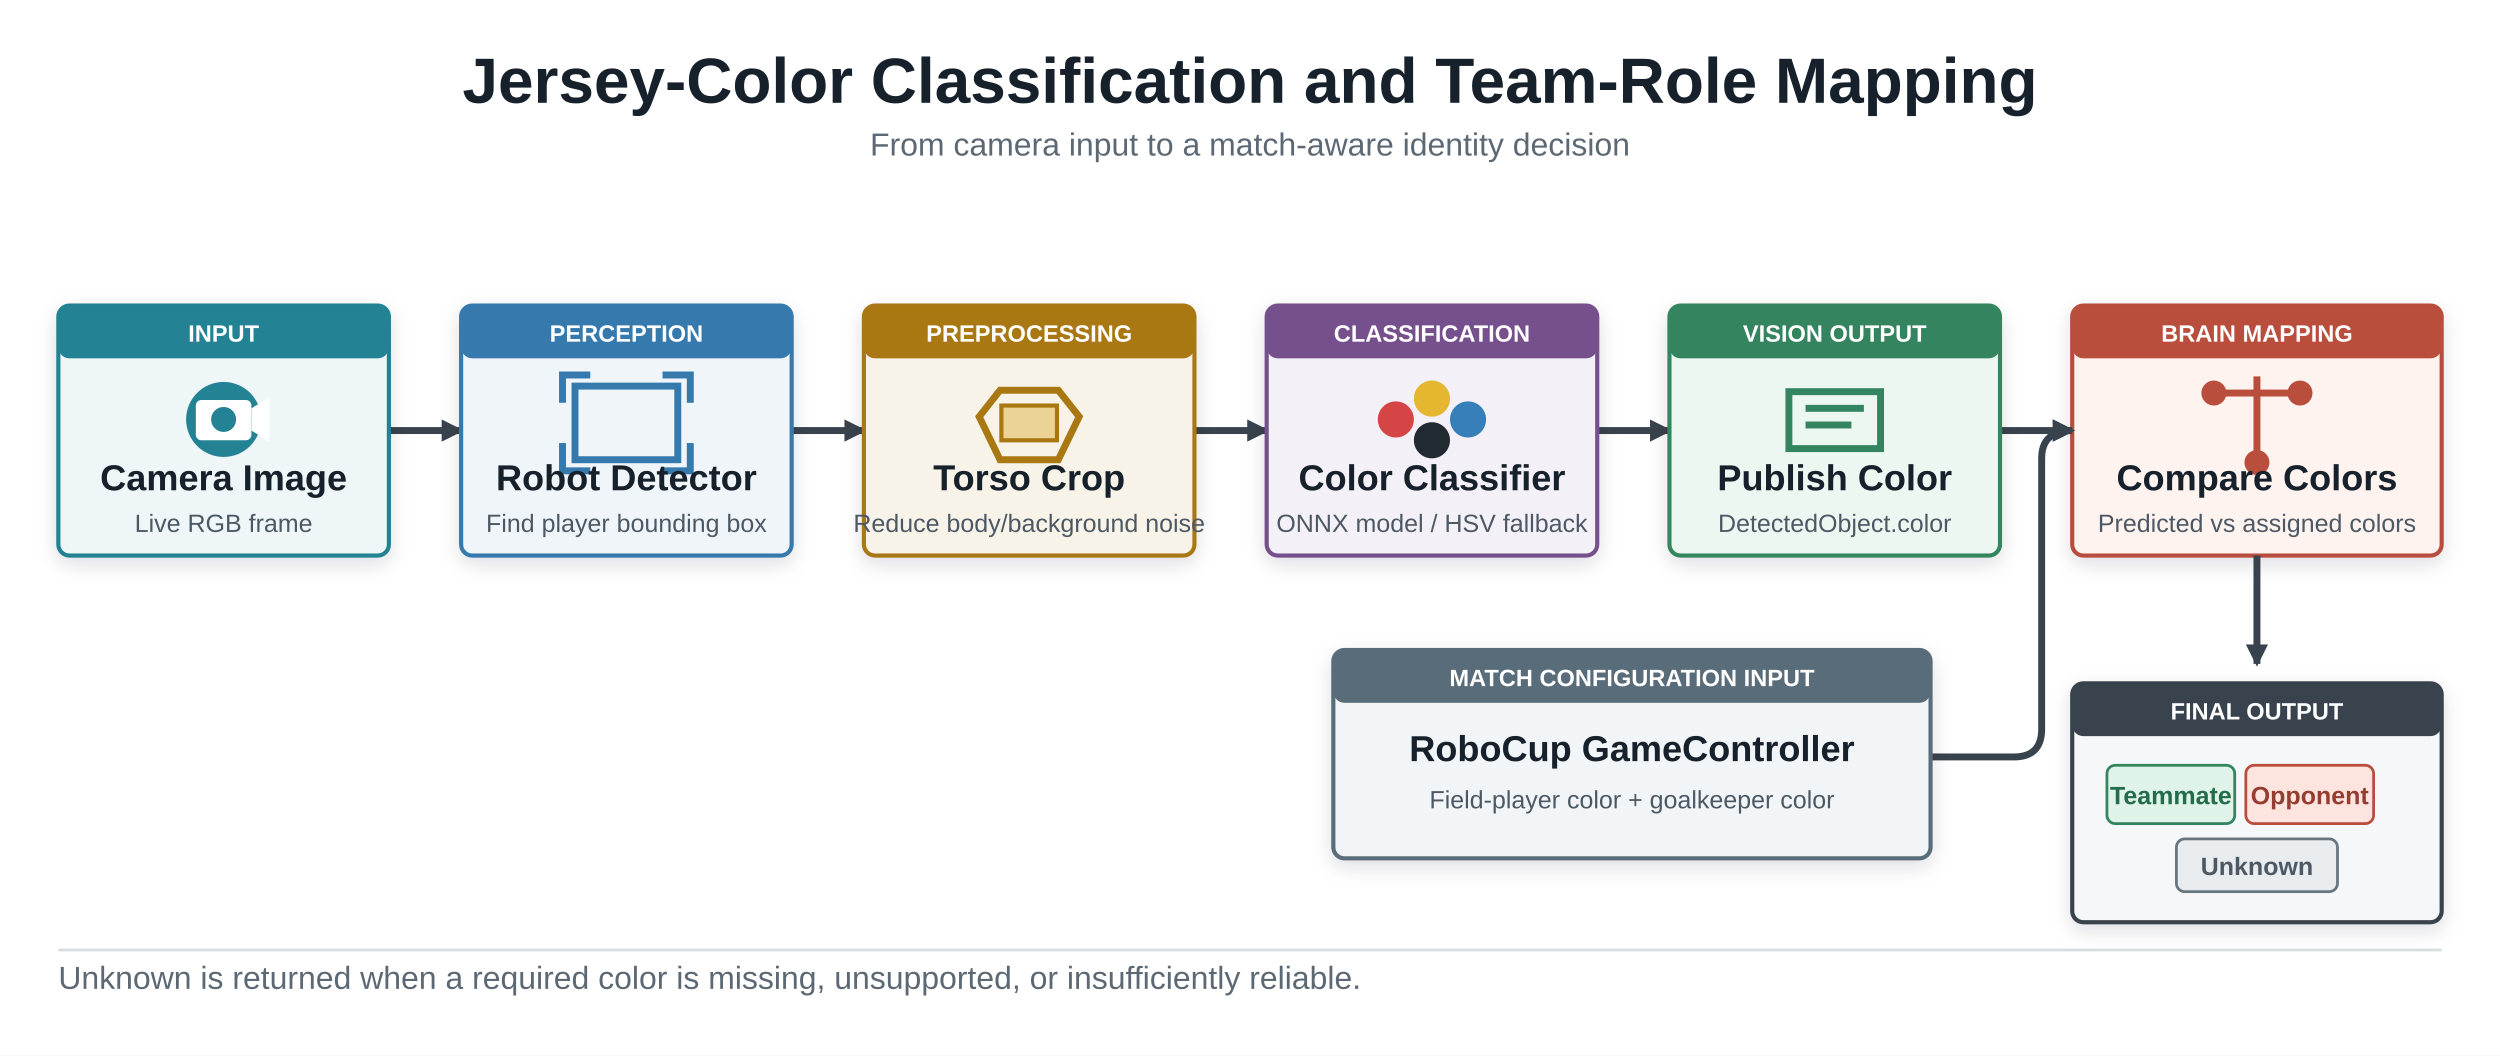
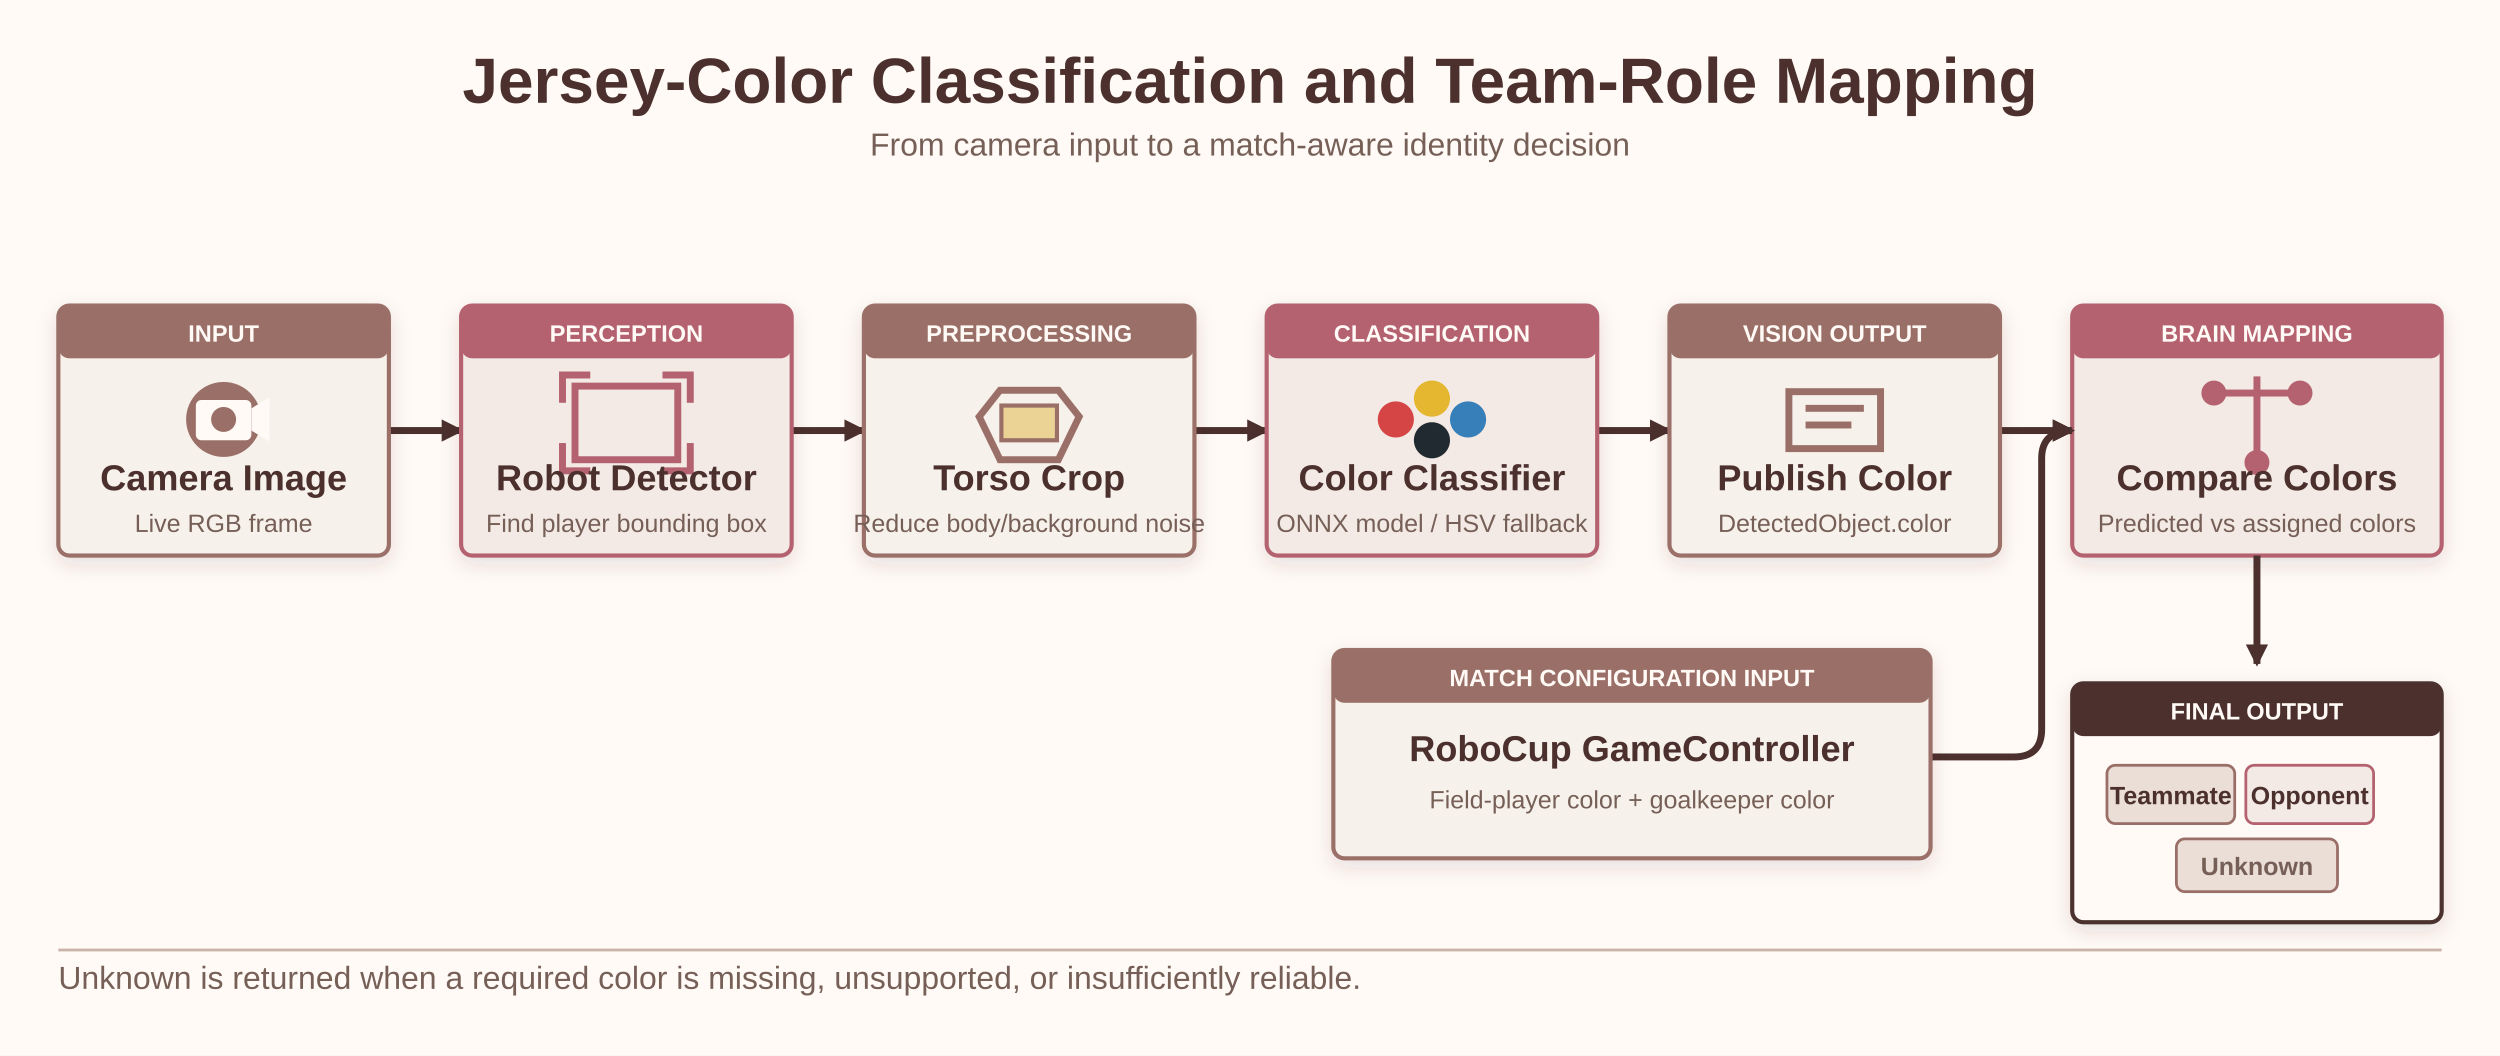
<svg xmlns="http://www.w3.org/2000/svg" width="1800" height="760" viewBox="0 0 1800 760" role="img" aria-labelledby="title desc">
  <defs>
    <marker id="arrow" markerWidth="16" markerHeight="16" refX="14" refY="8" orient="auto" markerUnits="userSpaceOnUse">
-       <path d="M 0 0 L 16 8 L 0 16 z" fill="#39434d" />
+       <path d="M 0 0 L 16 8 L 0 16 z" fill="#4b302d" />
    </marker>
    <filter id="shadow" x="-10%" y="-15%" width="120%" height="140%">
-       <feDropShadow dx="0" dy="5" stdDeviation="7" flood-color="#18212a" flood-opacity="0.13" />
+       <feDropShadow dx="0" dy="5" stdDeviation="7" flood-color="#4b302d" flood-opacity="0.13" />
    </filter>
    <style>
-       .title { font: 700 46px Arial, Helvetica, sans-serif; fill: #17212b; }
-       .subtitle { font: 400 23px Arial, Helvetica, sans-serif; fill: #5c6873; }
-       .label { font: 700 26px Arial, Helvetica, sans-serif; fill: #17212b; text-anchor: middle; }
-       .small { font: 400 18px Arial, Helvetica, sans-serif; fill: #4c5964; text-anchor: middle; }
-       .stage { font: 700 17px Arial, Helvetica, sans-serif; fill: #ffffff; text-anchor: middle; letter-spacing: 0; }
-       .arrow { stroke: #39434d; stroke-width: 5; fill: none; marker-end: url(#arrow); }
+       .title { font: 700 46px Arial, Helvetica, sans-serif; fill: #4b302d; }
+       .subtitle { font: 400 23px Arial, Helvetica, sans-serif; fill: #765f57; }
+       .label { font: 700 26px Arial, Helvetica, sans-serif; fill: #4b302d; text-anchor: middle; }
+       .small { font: 400 18px Arial, Helvetica, sans-serif; fill: #765f57; text-anchor: middle; }
+       .stage { font: 700 17px Arial, Helvetica, sans-serif; fill: #fffaf6; text-anchor: middle; letter-spacing: 0; }
+       .arrow { stroke: #4b302d; stroke-width: 5; fill: none; marker-end: url(#arrow); }
      .box { stroke-width: 3; rx: 8; filter: url(#shadow); }
    </style>
  </defs>
-   <rect width="1800" height="760" fill="#ffffff" />
+   <rect width="1800" height="760" fill="#fffaf6" />
  <text x="900" y="74" class="title" text-anchor="middle">Jersey-Color Classification and Team-Role Mapping</text>
  <text x="900" y="112" class="subtitle" text-anchor="middle">From camera input to a match-aware identity decision</text>
  <path class="arrow" d="M 280 310 H 332" />
  <path class="arrow" d="M 570 310 H 622" />
  <path class="arrow" d="M 860 310 H 912" />
  <path class="arrow" d="M 1150 310 H 1202" />
  <path class="arrow" d="M 1440 310 H 1492" />
-   <rect x="42" y="220" width="238" height="180" class="box" fill="#eef6f8" stroke="#238293" />
-   <rect x="42" y="220" width="238" height="38" rx="8" fill="#238293" />
+   <rect x="42" y="220" width="238" height="180" class="box" fill="#f7f1eb" stroke="#9a6f67" />
+   <rect x="42" y="220" width="238" height="38" rx="8" fill="#9a6f67" />
  <text x="161" y="246" class="stage">INPUT</text>
-   <circle cx="161" cy="302" r="27" fill="#238293" />
-   <rect x="141" y="288" width="40" height="29" rx="4" fill="#ffffff" />
-   <circle cx="161" cy="302" r="9" fill="#238293" />
-   <path d="M 181 294 L 194 286 V 318 L 181 310 Z" fill="#ffffff" />
+   <circle cx="161" cy="302" r="27" fill="#9a6f67" />
+   <rect x="141" y="288" width="40" height="29" rx="4" fill="#fffaf6" />
+   <circle cx="161" cy="302" r="9" fill="#9a6f67" />
+   <path d="M 181 294 L 194 286 V 318 L 181 310 Z" fill="#fffaf6" />
  <text x="161" y="353" class="label">Camera Image</text>
  <text x="161" y="383" class="small">Live RGB frame</text>
-   <rect x="332" y="220" width="238" height="180" class="box" fill="#f0f5fa" stroke="#3679ad" />
-   <rect x="332" y="220" width="238" height="38" rx="8" fill="#3679ad" />
+   <rect x="332" y="220" width="238" height="180" class="box" fill="#f3eae5" stroke="#b56270" />
+   <rect x="332" y="220" width="238" height="38" rx="8" fill="#b56270" />
  <text x="451" y="246" class="stage">PERCEPTION</text>
-   <rect x="414" y="278" width="74" height="53" fill="none" stroke="#3679ad" stroke-width="5" />
-   <path d="M 405 290 V 270 H 425 M 477 270 H 497 V 290 M 405 319 V 339 H 425 M 477 339 H 497 V 319" fill="none" stroke="#3679ad" stroke-width="5" />
+   <rect x="414" y="278" width="74" height="53" fill="none" stroke="#b56270" stroke-width="5" />
+   <path d="M 405 290 V 270 H 425 M 477 270 H 497 V 290 M 405 319 V 339 H 425 M 477 339 H 497 V 319" fill="none" stroke="#b56270" stroke-width="5" />
  <text x="451" y="353" class="label">Robot Detector</text>
  <text x="451" y="383" class="small">Find player bounding box</text>
-   <rect x="622" y="220" width="238" height="180" class="box" fill="#f7f3e8" stroke="#a97813" />
-   <rect x="622" y="220" width="238" height="38" rx="8" fill="#a97813" />
+   <rect x="622" y="220" width="238" height="180" class="box" fill="#f7f1eb" stroke="#9a6f67" />
+   <rect x="622" y="220" width="238" height="38" rx="8" fill="#9a6f67" />
  <text x="741" y="246" class="stage">PREPROCESSING</text>
-   <path d="M 720 281 H 762 L 777 300 L 762 331 H 720 L 705 300 Z" fill="none" stroke="#a97813" stroke-width="5" />
-   <rect x="721" y="292" width="40" height="25" fill="#ead394" stroke="#a97813" stroke-width="3" />
+   <path d="M 720 281 H 762 L 777 300 L 762 331 H 720 L 705 300 Z" fill="none" stroke="#9a6f67" stroke-width="5" />
+   <rect x="721" y="292" width="40" height="25" fill="#ead394" stroke="#9a6f67" stroke-width="3" />
  <text x="741" y="353" class="label">Torso Crop</text>
  <text x="741" y="383" class="small">Reduce body/background noise</text>
-   <rect x="912" y="220" width="238" height="180" class="box" fill="#f4f0f7" stroke="#76508d" />
-   <rect x="912" y="220" width="238" height="38" rx="8" fill="#76508d" />
+   <rect x="912" y="220" width="238" height="180" class="box" fill="#f3eae5" stroke="#b56270" />
+   <rect x="912" y="220" width="238" height="38" rx="8" fill="#b56270" />
  <text x="1031" y="246" class="stage">CLASSIFICATION</text>
  <circle cx="1005" cy="302" r="13" fill="#d64545" />
  <circle cx="1031" cy="287" r="13" fill="#e5b62f" />
  <circle cx="1057" cy="302" r="13" fill="#377fb8" />
  <circle cx="1031" cy="317" r="13" fill="#222a31" />
  <text x="1031" y="353" class="label">Color Classifier</text>
  <text x="1031" y="383" class="small">ONNX model / HSV fallback</text>
-   <rect x="1202" y="220" width="238" height="180" class="box" fill="#edf7f2" stroke="#34855f" />
-   <rect x="1202" y="220" width="238" height="38" rx="8" fill="#34855f" />
+   <rect x="1202" y="220" width="238" height="180" class="box" fill="#f7f1eb" stroke="#9a6f67" />
+   <rect x="1202" y="220" width="238" height="38" rx="8" fill="#9a6f67" />
  <text x="1321" y="246" class="stage">VISION OUTPUT</text>
-   <path d="M 1288 282 H 1354 V 323 H 1288 Z M 1300 294 H 1342 M 1300 306 H 1333" fill="none" stroke="#34855f" stroke-width="5" />
+   <path d="M 1288 282 H 1354 V 323 H 1288 Z M 1300 294 H 1342 M 1300 306 H 1333" fill="none" stroke="#9a6f67" stroke-width="5" />
  <text x="1321" y="353" class="label">Publish Color</text>
  <text x="1321" y="383" class="small">DetectedObject.color</text>
-   <rect x="1492" y="220" width="266" height="180" class="box" fill="#fff3f0" stroke="#b94e3d" />
-   <rect x="1492" y="220" width="266" height="38" rx="8" fill="#b94e3d" />
+   <rect x="1492" y="220" width="266" height="180" class="box" fill="#f3eae5" stroke="#b56270" />
+   <rect x="1492" y="220" width="266" height="38" rx="8" fill="#b56270" />
  <text x="1625" y="246" class="stage">BRAIN MAPPING</text>
-   <path d="M 1594 283 H 1656 M 1625 271 V 333" stroke="#b94e3d" stroke-width="5" />
-   <circle cx="1594" cy="283" r="9" fill="#b94e3d" />
-   <circle cx="1656" cy="283" r="9" fill="#b94e3d" />
-   <circle cx="1625" cy="333" r="9" fill="#b94e3d" />
+   <path d="M 1594 283 H 1656 M 1625 271 V 333" stroke="#b56270" stroke-width="5" />
+   <circle cx="1594" cy="283" r="9" fill="#b56270" />
+   <circle cx="1656" cy="283" r="9" fill="#b56270" />
+   <circle cx="1625" cy="333" r="9" fill="#b56270" />
  <text x="1625" y="353" class="label">Compare Colors</text>
  <text x="1625" y="383" class="small">Predicted vs assigned colors</text>
  <path class="arrow" d="M 1390 545 H 1450 Q 1470 545 1470 525 V 330 Q 1470 310 1492 310" />
-   <rect x="960" y="468" width="430" height="150" class="box" fill="#f1f5f7" stroke="#596c79" />
-   <rect x="960" y="468" width="430" height="38" rx="8" fill="#596c79" />
+   <rect x="960" y="468" width="430" height="150" class="box" fill="#f7f1eb" stroke="#9a6f67" />
+   <rect x="960" y="468" width="430" height="38" rx="8" fill="#9a6f67" />
  <text x="1175" y="494" class="stage">MATCH CONFIGURATION INPUT</text>
  <text x="1175" y="548" class="label">RoboCup GameController</text>
  <text x="1175" y="582" class="small">Field-player color + goalkeeper color</text>
  <path class="arrow" d="M 1625 400 V 478" />
-   <rect x="1492" y="492" width="266" height="172" class="box" fill="#f5f7f8" stroke="#39434d" />
-   <rect x="1492" y="492" width="266" height="38" rx="8" fill="#39434d" />
+   <rect x="1492" y="492" width="266" height="172" class="box" fill="#fffaf6" stroke="#4b302d" />
+   <rect x="1492" y="492" width="266" height="38" rx="8" fill="#4b302d" />
  <text x="1625" y="518" class="stage">FINAL OUTPUT</text>
-   <rect x="1517" y="551" width="92" height="42" rx="6" fill="#dff3e8" stroke="#34855f" stroke-width="2" />
-   <text x="1563" y="579" class="small" style="font-weight:700; fill:#256c4c">Teammate</text>
-   <rect x="1617" y="551" width="92" height="42" rx="6" fill="#fde4df" stroke="#b94e3d" stroke-width="2" />
-   <text x="1663" y="579" class="small" style="font-weight:700; fill:#953d30">Opponent</text>
-   <rect x="1567" y="604" width="116" height="38" rx="6" fill="#e8ecef" stroke="#687681" stroke-width="2" />
-   <text x="1625" y="630" class="small" style="font-weight:700; fill:#4c5964">Unknown</text>
+   <rect x="1517" y="551" width="92" height="42" rx="6" fill="#eaded7" stroke="#9a6f67" stroke-width="2" />
+   <text x="1563" y="579" class="small" style="font-weight:700; fill:#4b302d">Teammate</text>
+   <rect x="1617" y="551" width="92" height="42" rx="6" fill="#f3eae5" stroke="#b56270" stroke-width="2" />
+   <text x="1663" y="579" class="small" style="font-weight:700; fill:#4b302d">Opponent</text>
+   <rect x="1567" y="604" width="116" height="38" rx="6" fill="#eaded7" stroke="#9a6f67" stroke-width="2" />
+   <text x="1625" y="630" class="small" style="font-weight:700; fill:#765f57">Unknown</text>
  <text x="42" y="712" class="subtitle">Unknown is returned when a required color is missing, unsupported, or insufficiently reliable.</text>
-   <line x1="42" y1="684" x2="1758" y2="684" stroke="#d7dde1" stroke-width="2" />
+   <line x1="42" y1="684" x2="1758" y2="684" stroke="#c9b2a8" stroke-width="2" />
</svg>
